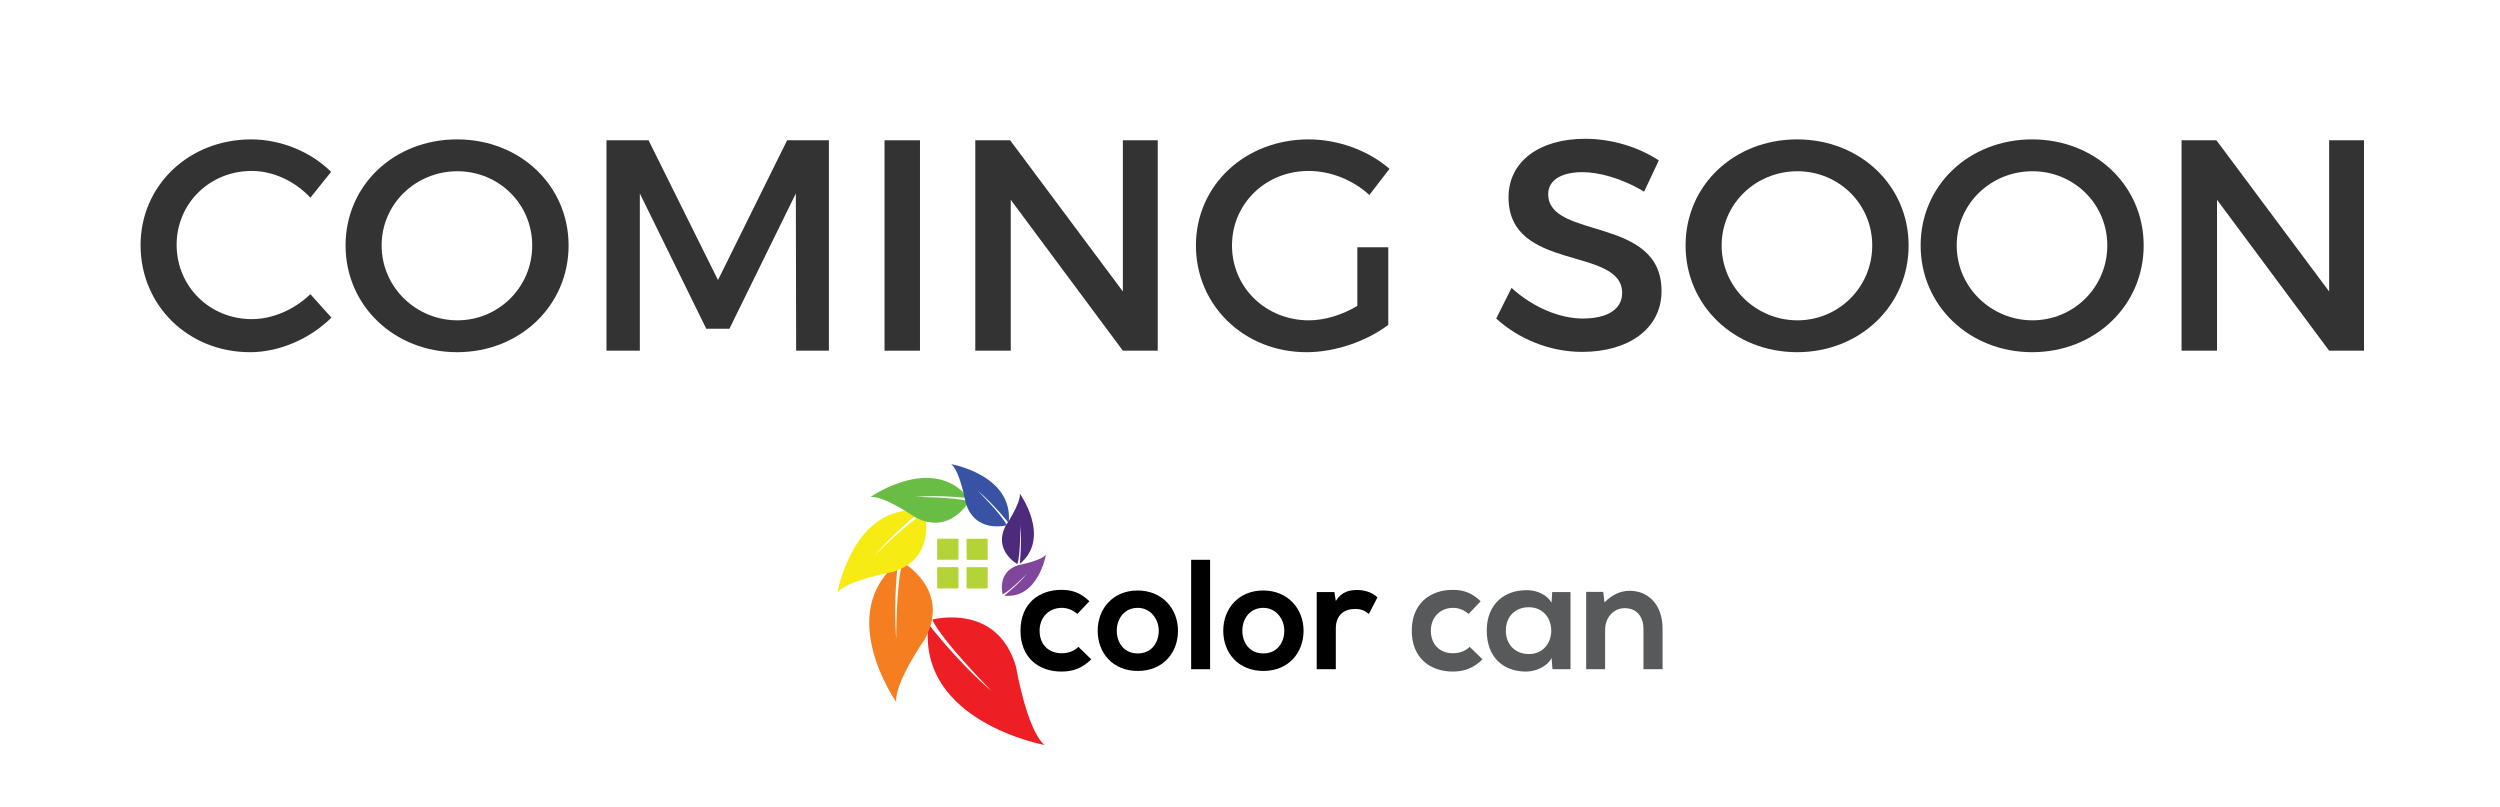
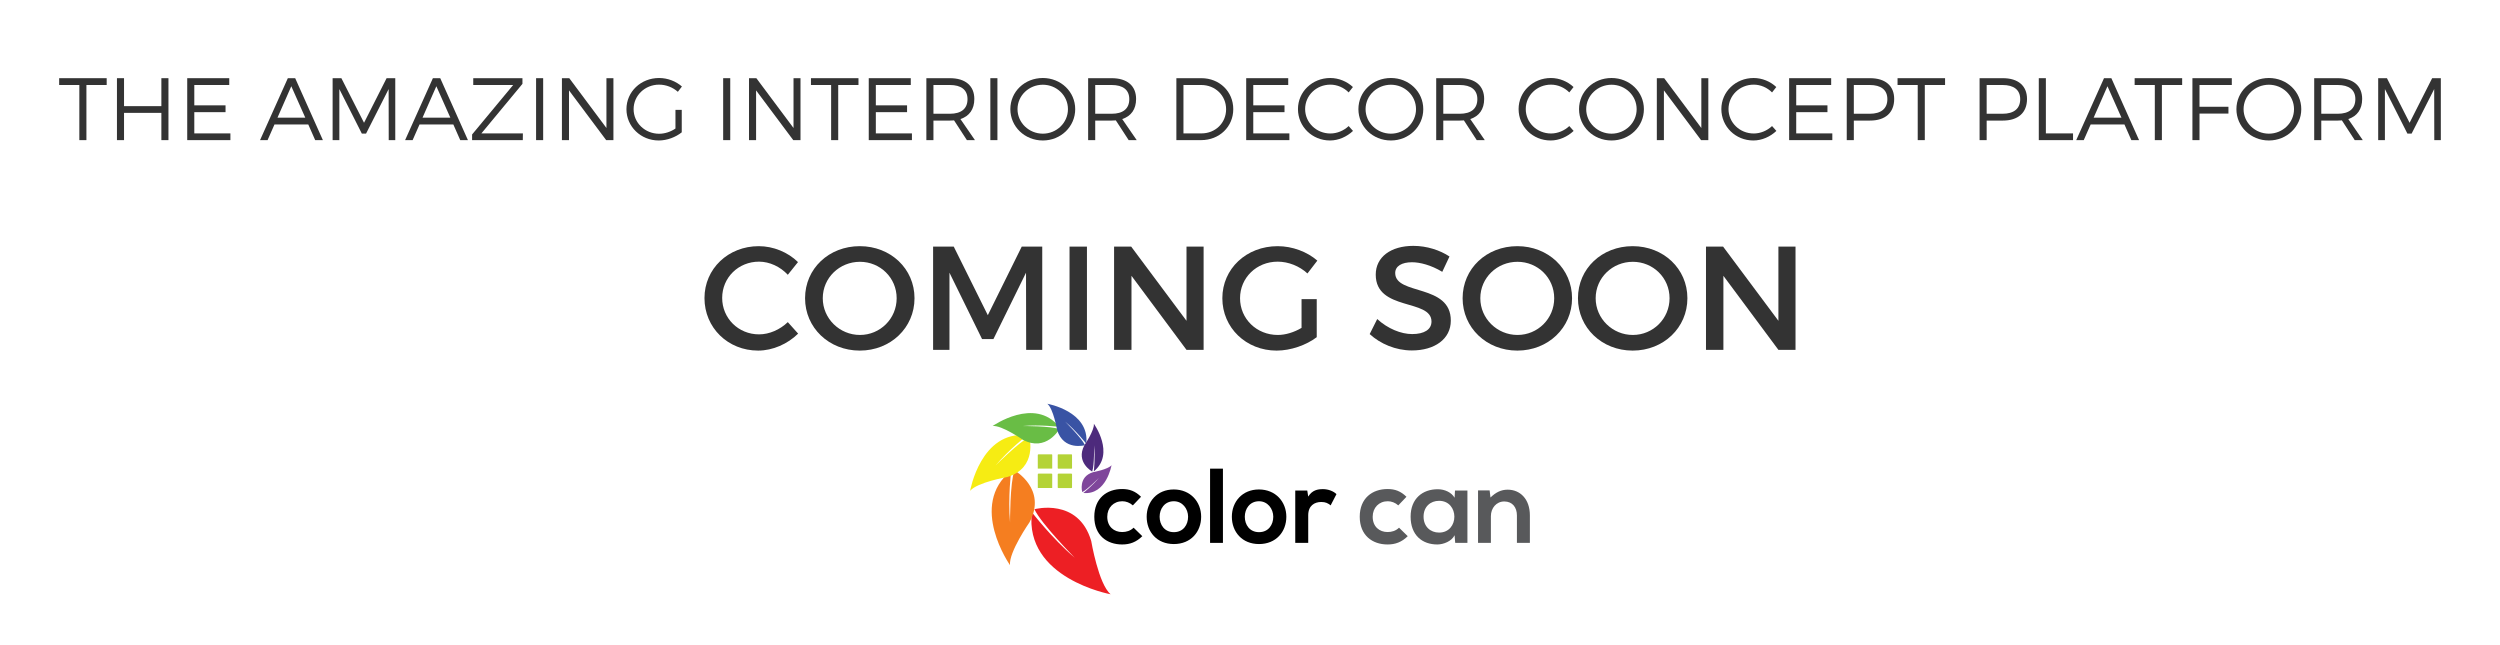
- <svg xmlns="http://www.w3.org/2000/svg" version="1.1" id="Layer_1" x="0px" y="0px" width="499.017px" height="161px" viewBox="0 78.314 499.017 161" enable-background="new 0 78.314 499.017 161" xml:space="preserve">
+ <svg xmlns="http://www.w3.org/2000/svg" version="1.1" id="Layer_1" x="0px" y="0px" width="1016.949px" height="262px" viewBox="-268.375 0 1016.949 262" enable-background="new -268.375 0 1016.949 262" xml:space="preserve">
  <g>
-     <path fill="#B4D337" d="M191.306,195.756c-1.412,0-2.805,0-4.223,0c-0.004-0.088-0.014-0.169-0.014-0.25   c0-1.232,0.004-2.465-0.006-3.699c0-0.215,0.049-0.291,0.277-0.288c1.234,0.011,2.467,0.011,3.699,0   c0.223-0.002,0.283,0.062,0.281,0.282c-0.01,1.232-0.004,2.466-0.006,3.699C191.315,195.582,191.31,195.664,191.306,195.756z" />
-     <path fill="#B4D337" d="M187.067,190.046c0-0.21,0-0.4,0-0.591c0-1.119,0.006-2.237-0.004-3.355   c-0.002-0.205,0.061-0.262,0.26-0.26c1.248,0.008,2.498,0.004,3.746,0.003c0.137,0,0.252-0.007,0.252,0.194   c-0.008,1.303-0.004,2.604-0.006,3.906c0,0.029-0.008,0.059-0.016,0.102C189.897,190.046,188.501,190.046,187.067,190.046z" />
-     <path fill="#B4D337" d="M192.935,193.634c0-0.62,0.006-1.241-0.004-1.861c-0.004-0.188,0.055-0.253,0.248-0.253   c1.248,0.007,2.496,0.006,3.746,0.002c0.17-0.001,0.227,0.061,0.227,0.227c-0.008,1.256-0.014,2.513-0.008,3.769   c0.002,0.212-0.08,0.253-0.271,0.253c-1.232-0.008-2.467-0.008-3.699,0.001c-0.199,0.001-0.244-0.069-0.24-0.253   C192.94,194.89,192.935,194.262,192.935,193.634C192.935,193.634,192.935,193.634,192.935,193.634z" />
-     <path fill="#B4D337" d="M195.03,190.061c-0.627,0-1.254-0.004-1.881,0.004c-0.156,0.002-0.219-0.039-0.217-0.203   c0.004-1.27,0.004-2.539,0-3.81c-0.002-0.164,0.068-0.21,0.221-0.209c1.254,0.003,2.51,0.005,3.764-0.001   c0.193-0.002,0.227,0.09,0.227,0.253c-0.004,1.263-0.004,2.525,0.004,3.788c0,0.17-0.082,0.18-0.213,0.18   C196.3,190.059,195.665,190.061,195.03,190.061C195.03,190.06,195.03,190.061,195.03,190.061z" />
-     <path fill="#ED1F24" d="M186.079,201.992c0,0,12.93-3.508,16.711,9.357c0,0,2.152,12.711,5.713,15.67   c0,0-25.449-4.646-23.182-24.154c0,0,5.945,7.737,12.594,13.379C197.915,216.242,188.063,206.289,186.079,201.992z" />
-     <path fill="#F57E20" d="M180.194,190.561c0,0,9.697,5.453,4.441,15.272c0,0-6.127,8.778-5.744,12.604   c0,0-12.358-17.573,0.346-27.799c0,0-0.986,8.041-0.336,15.252C178.899,205.89,178.866,194.261,180.194,190.561z" />
-     <path fill="#F6EC13" d="M184.567,180.763c0,0,2.521,9.035-6.469,11.745c0,0-8.888,1.572-10.942,4.078   c0,0,3.126-17.84,16.795-16.348c0,0-5.387,4.199-9.304,8.883C174.649,189.121,181.569,182.173,184.567,180.763z" />
-     <path fill="#69BD45" d="M193.413,178.421c0,0-3.84,6.831-10.756,3.132c0,0-6.185-4.314-8.879-4.043c0,0,12.375-8.709,19.58,0.238   c0,0-5.664-0.693-10.742-0.235C182.616,177.514,190.808,177.485,193.413,178.421z" />
-     <path fill="#3953A4" d="M200.97,183.155c0,0-6.328,1.768-8.23-4.526c0,0-1.102-6.227-2.859-7.664c0,0,12.498,2.185,11.457,11.76   c0,0-2.943-3.772-6.225-6.514C195.112,176.211,199.981,181.055,200.97,183.155z" />
-     <path fill="#4D2A7C" d="M203.077,190.907c0,0-4.922-2.693-2.328-7.673c0,0,3.039-4.462,2.822-6.388c0,0,6.332,8.787-0.014,14.017   c0,0,0.451-4.06,0.082-7.691C203.64,183.172,203.726,189.035,203.077,190.907z" />
-     <path fill="#7F469B" d="M200.147,196.951c0,0-1.275-4.488,3.188-5.857c0,0,4.416-0.803,5.432-2.055c0,0-1.512,8.88-8.313,8.171   c0,0,2.668-2.102,4.605-4.44C205.06,192.77,201.636,196.242,200.147,196.951z" />
+     <path fill="#B4D337" d="M159.636,198.518c-1.952,0-3.877,0-5.838,0c-0.005-0.121-0.02-0.233-0.02-0.345   c0-1.704,0.005-3.408-0.008-5.114c0-0.297,0.067-0.402,0.383-0.397c1.707,0.014,3.41,0.014,5.114,0   c0.308-0.003,0.39,0.085,0.387,0.389c-0.013,1.704-0.005,3.411-0.008,5.114C159.648,198.277,159.641,198.392,159.636,198.518z" />
+     <path fill="#B4D337" d="M153.775,190.624c0-0.29,0-0.552,0-0.816c0-1.548,0.009-3.094-0.005-4.64   c-0.003-0.283,0.085-0.361,0.36-0.358c1.724,0.011,3.452,0.005,5.178,0.004c0.19,0,0.348-0.01,0.348,0.269   c-0.011,1.801-0.005,3.6-0.008,5.4c0,0.04-0.011,0.081-0.022,0.141C157.688,190.624,155.758,190.624,153.775,190.624z" />
+     <path fill="#B4D337" d="M161.888,195.584c0-0.857,0.008-1.716-0.005-2.571c-0.005-0.261,0.075-0.352,0.343-0.352   c1.726,0.011,3.451,0.009,5.179,0.003c0.235,0,0.313,0.085,0.313,0.314c-0.011,1.736-0.019,3.474-0.011,5.21   c0.002,0.295-0.111,0.352-0.374,0.352c-1.704-0.011-3.411-0.011-5.114,0c-0.275,0.002-0.337-0.095-0.332-0.349   C161.894,197.322,161.888,196.452,161.888,195.584L161.888,195.584z" />
+     <path fill="#B4D337" d="M164.784,190.645c-0.867,0-1.734-0.006-2.601,0.005c-0.214,0.003-0.302-0.054-0.3-0.28   c0.005-1.755,0.005-3.509,0-5.267c-0.002-0.226,0.095-0.29,0.305-0.289c1.735,0.004,3.471,0.007,5.205-0.001   c0.266-0.003,0.313,0.124,0.313,0.351c-0.005,1.744-0.005,3.49,0.005,5.235c0,0.235-0.114,0.249-0.294,0.249   C166.54,190.642,165.663,190.645,164.784,190.645L164.784,190.645z" />
+     <path fill="#ED1F24" d="M152.41,207.14c0,0,17.875-4.85,23.103,12.937c0,0,2.974,17.572,7.898,21.663   c0,0-35.183-6.424-32.05-33.393c0,0,8.219,10.695,17.412,18.496C168.773,226.84,155.152,213.08,152.41,207.14z" />
+     <path fill="#F57E20" d="M144.273,191.336c0,0,13.406,7.538,6.14,21.113c0,0-8.47,12.136-7.941,17.426   c0,0-17.084-24.295,0.478-38.432c0,0-1.362,11.117-0.465,21.086C142.483,212.529,142.438,196.451,144.273,191.336z" />
+     <path fill="#F6EC13" d="M150.319,177.792c0,0,3.486,12.489-8.943,16.235c0,0-12.287,2.174-15.126,5.639   c0,0,4.322-24.664,23.219-22.601c0,0-7.449,5.806-12.864,12.28C136.607,189.346,146.174,179.74,150.319,177.792z" />
+     <path fill="#69BD45" d="M162.549,174.553c0,0-5.308,9.444-14.87,4.33c0,0-8.551-5.964-12.276-5.59c0,0,17.108-12.04,27.069,0.33   c0,0-7.831-0.959-14.85-0.324C147.623,173.299,158.947,173.258,162.549,174.553z" />
+     <path fill="#3953A4" d="M172.996,181.097c0,0-8.749,2.445-11.377-6.256c0,0-1.524-8.608-3.953-10.596   c0,0,17.278,3.021,15.839,16.258c0,0-4.069-5.214-8.607-9.005C164.897,171.498,171.628,178.194,172.996,181.097z" />
+     <path fill="#4D2A7C" d="M175.91,191.814c0,0-6.806-3.723-3.219-10.607c0,0,4.201-6.17,3.9-8.832c0,0,8.754,12.148-0.019,19.379   c0,0,0.624-5.613,0.113-10.633C176.687,181.121,176.806,189.227,175.91,191.814z" />
+     <path fill="#7F469B" d="M171.858,200.171c0,0-1.762-6.205,4.408-8.099c0,0,6.105-1.109,7.509-2.84c0,0-2.09,12.276-11.492,11.296   c0,0,3.688-2.907,6.366-6.139C178.65,194.39,173.917,199.19,171.858,200.171z" />
    <g>
-       <path d="M217.823,209.927c-1.781,1.751-3.656,2.438-5.938,2.438c-4.469,0-8.188-2.688-8.188-8.157    c0-5.468,3.719-8.156,8.188-8.156c2.188,0,3.875,0.624,5.563,2.28l-2.406,2.531c-0.906-0.811-2.031-1.219-3.094-1.219    c-2.563,0-4.438,1.874-4.438,4.563c0,2.938,2,4.499,4.375,4.499c1.221,0,2.439-0.343,3.377-1.28L217.823,209.927z" />
-       <path d="M235.136,204.209c0,4.438-3.031,8.031-8.031,8.031s-8-3.594-8-8.031c0-4.404,3.063-8.03,7.969-8.03    S235.136,199.804,235.136,204.209z M222.917,204.209c0,2.344,1.406,4.533,4.188,4.533s4.188-2.189,4.188-4.533    c0-2.313-1.627-4.562-4.188-4.562C224.354,199.647,222.917,201.896,222.917,204.209z" />
-       <path d="M241.544,190.054v21.843h-3.783v-21.843H241.544z" />
-       <path d="M260.2,204.209c0,4.438-3.033,8.031-8.031,8.031c-5,0-8-3.594-8-8.031c0-4.404,3.063-8.03,7.969-8.03    S260.2,199.804,260.2,204.209z M247.979,204.209c0,2.344,1.408,4.533,4.188,4.533c2.781,0,4.188-2.189,4.188-4.533    c0-2.313-1.627-4.562-4.188-4.562C249.419,199.647,247.979,201.896,247.979,204.209z" />
-       <path d="M266.356,196.491l0.281,1.78c1.189-1.905,2.781-2.188,4.344-2.188c1.596,0,3.123,0.626,3.969,1.47l-1.719,3.313    c-0.781-0.655-1.5-1.001-2.75-1.001c-2,0-3.844,1.064-3.844,3.906v8.125h-3.813v-15.405H266.356z" />
-       <path fill="#58595B" d="M295.921,209.927c-1.783,1.751-3.658,2.438-5.939,2.438c-4.469,0-8.186-2.688-8.186-8.157    c0-5.468,3.717-8.156,8.186-8.156c2.189,0,3.875,0.624,5.563,2.28l-2.406,2.531c-0.906-0.811-2.031-1.219-3.092-1.219    c-2.564,0-4.438,1.874-4.438,4.563c0,2.938,2,4.499,4.373,4.499c1.219,0,2.439-0.343,3.377-1.28L295.921,209.927z" />
-       <path fill="#58595B" d="M309.827,196.491h3.654v15.405h-3.592l-0.189-2.25c-0.873,1.813-3.279,2.688-4.998,2.719    c-4.563,0.031-7.936-2.781-7.936-8.186c0-5.314,3.529-8.094,8.029-8.064c2.063,0,4.031,0.969,4.906,2.5L309.827,196.491z     M300.577,204.179c0,2.937,2.031,4.688,4.563,4.688c6,0,6-9.345,0-9.345C302.608,199.521,300.577,201.24,300.577,204.179z" />
-       <path fill="#58595B" d="M328.046,211.896v-8.063c0-2.343-1.279-4.123-3.719-4.123c-2.344,0-3.938,1.968-3.938,4.312v7.873h-3.781    v-15.436h3.408l0.25,2.093c1.563-1.531,3.125-2.312,5.063-2.312c3.627,0,6.531,2.719,6.531,7.561v8.094h-3.813L328.046,211.896    L328.046,211.896z" />
+       <path d="M196.295,218.109c-2.462,2.42-5.055,3.371-8.209,3.371c-6.178,0-11.321-3.717-11.321-11.277    c0-7.56,5.143-11.276,11.321-11.276c3.025,0,5.357,0.863,7.691,3.152l-3.327,3.5c-1.253-1.122-2.808-1.685-4.277-1.685    c-3.544,0-6.136,2.589-6.136,6.307c0,4.062,2.765,6.221,6.048,6.221c1.688,0,3.373-0.475,4.668-1.771L196.295,218.109z" />
+       <path d="M220.23,210.204c0,6.135-4.191,11.104-11.103,11.104c-6.913,0-11.06-4.969-11.06-11.104    c0-6.089,4.235-11.101,11.018-11.101C215.866,199.104,220.23,204.115,220.23,210.204z M203.337,210.204    c0,3.24,1.944,6.268,5.79,6.268c3.846,0,5.791-3.027,5.791-6.268c0-3.196-2.25-6.308-5.791-6.308    C205.324,203.896,203.337,207.008,203.337,210.204z" />
+       <path d="M229.089,190.637v30.195h-5.23v-30.195H229.089z" />
+       <path d="M254.881,210.204c0,6.135-4.195,11.104-11.105,11.104c-6.911,0-11.058-4.969-11.058-11.104    c0-6.089,4.233-11.101,11.017-11.101C250.516,199.104,254.881,204.115,254.881,210.204z M237.985,210.204    c0,3.24,1.947,6.268,5.789,6.268c3.845,0,5.791-3.027,5.791-6.268c0-3.196-2.25-6.308-5.791-6.308    C239.976,203.896,237.985,207.008,237.985,210.204z" />
+       <path d="M263.392,199.534l0.389,2.462c1.645-2.634,3.845-3.025,6.005-3.025c2.206,0,4.317,0.865,5.487,2.031l-2.377,4.581    c-1.08-0.906-2.073-1.384-3.802-1.384c-2.765,0-5.313,1.472-5.313,5.4v11.232h-5.271v-21.298H263.392z" />
+       <path fill="#58595B" d="M304.264,218.109c-2.465,2.42-5.058,3.371-8.211,3.371c-6.179,0-11.316-3.717-11.316-11.277    c0-7.56,5.138-11.276,11.316-11.276c3.026,0,5.356,0.863,7.692,3.152l-3.326,3.5c-1.253-1.122-2.809-1.685-4.274-1.685    c-3.546,0-6.138,2.589-6.138,6.307c0,4.062,2.765,6.221,6.046,6.221c1.688,0,3.372-0.475,4.668-1.771L304.264,218.109z" />
+       <path fill="#58595B" d="M323.489,199.534h5.053v21.298h-4.966l-0.262-3.11c-1.207,2.506-4.534,3.715-6.91,3.759    c-6.308,0.043-10.971-3.846-10.971-11.316c0-7.348,4.879-11.191,11.101-11.149c2.852,0,5.573,1.34,6.783,3.456L323.489,199.534z     M310.702,210.164c0,4.06,2.808,6.48,6.308,6.48c8.294,0,8.294-12.921,0-12.921C313.509,203.724,310.702,206.1,310.702,210.164z" />
+       <path fill="#58595B" d="M348.676,220.832v-11.147c0-3.239-1.769-5.7-5.141-5.7c-3.24,0-5.444,2.721-5.444,5.961v10.884h-5.228    V199.49h4.712l0.346,2.894c2.16-2.116,4.32-3.196,6.999-3.196c5.014,0,9.029,3.759,9.029,10.452v11.189h-5.271L348.676,220.832    L348.676,220.832z" />
    </g>
  </g>
  <g>
-     <path fill="#333333" d="M66.095,112.615l-4.14,5.16c-3.06-3.3-7.439-5.34-11.699-5.34c-8.4,0-15,6.48-15,14.76   s6.6,14.819,15,14.819c4.2,0,8.52-1.92,11.699-4.979l4.2,4.68c-4.26,4.199-10.319,6.899-16.259,6.899   c-12.299,0-21.839-9.3-21.839-21.358c0-11.939,9.66-21.119,22.079-21.119C56.075,106.137,62.015,108.596,66.095,112.615z" />
-     <path fill="#333333" d="M113.494,127.315c0,11.999-9.72,21.299-22.259,21.299s-22.259-9.3-22.259-21.299   c0-12.06,9.719-21.179,22.259-21.179S113.494,115.316,113.494,127.315z M76.176,127.315c0,8.339,6.899,14.939,15.119,14.939   s14.939-6.601,14.939-14.939c0-8.34-6.72-14.819-14.939-14.819C83.016,112.496,76.176,118.976,76.176,127.315z" />
-     <path fill="#333333" d="M158.915,148.314l-0.06-31.379l-13.26,26.999h-4.62l-13.259-26.999v31.379h-6.66v-41.998h8.4l13.859,27.898   l13.799-27.898h8.34v41.998H158.915z" />
-     <path fill="#333333" d="M176.555,148.314v-41.998h7.08v41.998H176.555z" />
-     <path fill="#333333" d="M224.133,148.314l-22.379-30.119v30.119h-7.08v-41.998h6.96l22.499,30.179v-30.179h6.96v41.998H224.133z" />
-     <path fill="#333333" d="M277.112,127.676v15.479c-4.26,3.24-10.56,5.46-16.319,5.46c-12.42,0-22.079-9.3-22.079-21.299   s9.779-21.179,22.499-21.179c6,0,11.999,2.279,16.14,5.879l-4.021,5.221c-3.239-3-7.739-4.801-12.119-4.801   c-8.58,0-15.3,6.54-15.3,14.88c0,8.399,6.78,14.939,15.359,14.939c3.12,0,6.66-1.08,9.66-2.88v-11.699H277.112z" />
-     <path fill="#333333" d="M331.111,110.336l-2.939,6.24c-4.561-2.76-9.12-3.9-12.3-3.9c-4.14,0-6.84,1.561-6.84,4.38   c0,9.18,22.679,4.26,22.619,19.38c0,7.499-6.6,12.119-15.84,12.119c-6.6,0-12.839-2.7-17.159-6.66l3.061-6.119   c4.319,3.959,9.72,6.119,14.219,6.119c4.92,0,7.86-1.859,7.86-5.1c0-9.359-22.68-4.14-22.68-19.079c0-7.2,6.18-11.7,15.3-11.7   C321.872,106.016,327.212,107.756,331.111,110.336z" />
-     <path fill="#333333" d="M380.972,127.315c0,11.999-9.72,21.299-22.26,21.299c-12.539,0-22.259-9.3-22.259-21.299   c0-12.06,9.72-21.179,22.259-21.179C371.252,106.137,380.972,115.316,380.972,127.315z M343.652,127.315   c0,8.339,6.9,14.939,15.12,14.939s14.939-6.601,14.939-14.939c0-8.34-6.72-14.819-14.939-14.819   C350.492,112.496,343.652,118.976,343.652,127.315z" />
-     <path fill="#333333" d="M427.892,127.315c0,11.999-9.72,21.299-22.26,21.299c-12.539,0-22.259-9.3-22.259-21.299   c0-12.06,9.72-21.179,22.259-21.179C418.172,106.137,427.892,115.316,427.892,127.315z M390.572,127.315   c0,8.339,6.9,14.939,15.12,14.939s14.939-6.601,14.939-14.939c0-8.34-6.72-14.819-14.939-14.819   C397.412,112.496,390.572,118.976,390.572,127.315z" />
-     <path fill="#333333" d="M464.911,148.314l-22.379-30.119v30.119h-7.08v-41.998h6.96l22.499,30.179v-30.179h6.96v41.998H464.911z" />
+     <path fill="#333333" d="M56.23,106.615l-4.14,5.16c-3.061-3.301-7.439-5.34-11.699-5.34c-8.4,0-15,6.479-15,14.76   c0,8.279,6.6,14.818,15,14.818c4.2,0,8.52-1.92,11.699-4.979l4.199,4.68c-4.26,4.199-10.318,6.899-16.259,6.899   c-12.299,0-21.839-9.3-21.839-21.358c0-11.939,9.66-21.119,22.079-21.119C46.21,100.137,52.15,102.596,56.23,106.615z" />
+     <path fill="#333333" d="M103.629,121.314c0,12-9.721,21.3-22.26,21.3s-22.259-9.3-22.259-21.3c0-12.06,9.719-21.179,22.259-21.179   S103.629,109.316,103.629,121.314z M66.311,121.314c0,8.34,6.899,14.939,15.119,14.939s14.938-6.602,14.938-14.939   c0-8.34-6.72-14.818-14.938-14.818C73.151,106.496,66.311,112.977,66.311,121.314z" />
+     <path fill="#333333" d="M149.05,142.314l-0.061-31.379l-13.26,26.998h-4.62l-13.259-26.998v31.379h-6.66v-41.998h8.4l13.858,27.897   l13.799-27.897h8.341v41.998H149.05z" />
+     <path fill="#333333" d="M166.69,142.314v-41.998h7.08v41.998H166.69z" />
+     <path fill="#333333" d="M214.268,142.314l-22.379-30.119v30.119h-7.08v-41.998h6.96l22.499,30.179v-30.179h6.96v41.998H214.268z" />
+     <path fill="#333333" d="M267.247,121.676v15.479c-4.26,3.24-10.561,5.461-16.318,5.461c-12.42,0-22.079-9.301-22.079-21.299   c0-12,9.779-21.18,22.499-21.18c6,0,11.998,2.279,16.14,5.879l-4.021,5.221c-3.24-3-7.74-4.801-12.119-4.801   c-8.58,0-15.3,6.541-15.3,14.881c0,8.398,6.779,14.938,15.358,14.938c3.12,0,6.66-1.08,9.66-2.88v-11.699H267.247z" />
+     <path fill="#333333" d="M321.247,104.336l-2.939,6.24c-4.561-2.76-9.121-3.9-12.301-3.9c-4.139,0-6.84,1.561-6.84,4.381   c0,9.18,22.68,4.26,22.619,19.379c0,7.5-6.6,12.119-15.84,12.119c-6.6,0-12.839-2.699-17.159-6.66l3.062-6.119   c4.318,3.959,9.719,6.119,14.219,6.119c4.92,0,7.859-1.858,7.859-5.1c0-9.359-22.68-4.141-22.68-19.079   c0-7.2,6.18-11.7,15.301-11.7C312.006,100.016,317.346,101.756,321.247,104.336z" />
+     <path fill="#333333" d="M371.106,121.314c0,12-9.719,21.3-22.26,21.3c-12.539,0-22.258-9.3-22.258-21.3   c0-12.06,9.719-21.179,22.258-21.179C361.387,100.137,371.106,109.316,371.106,121.314z M333.788,121.314   c0,8.34,6.898,14.939,15.119,14.939s14.939-6.602,14.939-14.939c0-8.34-6.721-14.818-14.939-14.818   C340.627,106.496,333.788,112.977,333.788,121.314z" />
+     <path fill="#333333" d="M418.026,121.314c0,12-9.719,21.3-22.26,21.3c-12.539,0-22.258-9.3-22.258-21.3   c0-12.06,9.719-21.179,22.258-21.179C408.307,100.137,418.026,109.316,418.026,121.314z M380.708,121.314   c0,8.34,6.898,14.939,15.119,14.939s14.939-6.602,14.939-14.939c0-8.34-6.721-14.818-14.939-14.818   C387.547,106.496,380.708,112.977,380.708,121.314z" />
+     <path fill="#333333" d="M455.045,142.314l-22.379-30.119v30.119h-7.08v-41.998h6.961l22.498,30.179v-30.179h6.961v41.998H455.045z" />
+   </g>
+   <g>
+     <path fill="#333333" d="M-233.222,34.575V57h-2.879V34.575h-8.207v-2.771h19.33v2.771H-233.222z" />
+     <path fill="#333333" d="M-202.731,57V45.914h-15.19V57h-2.88V31.803h2.88v11.375h15.19V31.803h2.879V57H-202.731z" />
+     <path fill="#333333" d="M-189.337,34.575v8.279h12.706v2.771h-12.706v8.639h14.686V57h-17.566V31.803h17.098v2.771H-189.337z" />
+     <path fill="#333333" d="M-156.723,50.629L-159.53,57h-3.06l11.303-25.197h2.987L-137.033,57h-3.131l-2.808-6.371H-156.723z    M-149.883,35.079l-5.616,12.779h11.303L-149.883,35.079z" />
+     <path fill="#333333" d="M-110.25,57l-0.036-20.77l-9.179,18.105h-1.728l-9.143-18.105V57h-2.736V31.803h3.563l9.215,18.142   l9.179-18.142h3.527V57H-110.25z" />
+     <path fill="#333333" d="M-97.72,50.629L-100.527,57h-3.06l11.303-25.197h2.987L-78.03,57h-3.131l-2.808-6.371H-97.72z    M-90.88,35.079l-5.616,12.779h11.303L-90.88,35.079z" />
+     <path fill="#333333" d="M-72.556,54.264h16.882L-55.71,57h-20.625v-2.304l16.702-20.122h-16.234v-2.771h20.014v2.304   L-72.556,54.264z" />
+     <path fill="#333333" d="M-50.308,57V31.803h2.88V57H-50.308z" />
+     <path fill="#333333" d="M-21.798,57l-15.118-20.229V57h-2.88V31.803h2.988l15.118,20.265V31.803h2.843V57H-21.798z" />
+     <path fill="#333333" d="M8.945,44.689v9.143c-2.484,1.98-5.975,3.313-9.359,3.313c-7.307,0-13.138-5.652-13.138-12.743   s5.867-12.67,13.282-12.67c3.492,0,6.875,1.332,9.287,3.456l-1.656,2.16c-2.052-1.836-4.823-2.916-7.631-2.916   c-5.759,0-10.367,4.428-10.367,9.971c0,5.579,4.644,10.007,10.403,10.007c2.268,0,4.679-0.792,6.623-2.123v-7.596H8.945z" />
+     <path fill="#333333" d="M25.794,57V31.803h2.88V57H25.794z" />
+     <path fill="#333333" d="M54.304,57L39.186,36.771V57h-2.88V31.803h2.988l15.118,20.265V31.803h2.843V57H54.304z" />
+     <path fill="#333333" d="M72.593,34.575V57h-2.88V34.575h-8.207v-2.771h19.33v2.771H72.593z" />
+     <path fill="#333333" d="M87.894,34.575v8.279H100.6v2.771H87.894v8.639h14.686V57H85.014V31.803h17.098v2.771H87.894z" />
+     <path fill="#333333" d="M119.716,48.973c-0.54,0.036-1.116,0.072-1.691,0.072h-6.695V57h-2.88V31.803h9.575   c6.299,0,9.935,3.096,9.935,8.459c0,4.175-2.016,6.983-5.651,8.171L128.211,57h-3.275L119.716,48.973z M118.025,46.273   c4.571,0,7.163-2.016,7.163-5.939c0-3.815-2.592-5.759-7.163-5.759h-6.695v11.699H118.025z" />
+     <path fill="#333333" d="M134.477,57V31.803h2.88V57H134.477z" />
+     <path fill="#333333" d="M168.998,44.401c0,7.091-5.831,12.743-13.174,12.743c-7.379,0-13.211-5.652-13.211-12.743   c0-7.127,5.832-12.67,13.211-12.67C163.167,31.731,168.998,37.311,168.998,44.401z M145.529,44.401   c0,5.544,4.68,9.972,10.295,9.972s10.223-4.428,10.223-9.972c0-5.543-4.607-9.935-10.223-9.935S145.529,38.858,145.529,44.401z" />
+     <path fill="#333333" d="M185.523,48.973c-0.54,0.036-1.116,0.072-1.691,0.072h-6.695V57h-2.88V31.803h9.575   c6.299,0,9.935,3.096,9.935,8.459c0,4.175-2.016,6.983-5.651,8.171L194.018,57h-3.275L185.523,48.973z M183.832,46.273   c4.571,0,7.163-2.016,7.163-5.939c0-3.815-2.592-5.759-7.163-5.759h-6.695v11.699H183.832z" />
+     <path fill="#333333" d="M220.334,31.803c7.344,0,12.959,5.435,12.959,12.598S227.642,57,220.227,57h-10.079V31.803H220.334z    M213.028,54.264h7.343c5.615,0,10.007-4.211,10.007-9.826c0-5.651-4.463-9.863-10.114-9.863h-7.235V54.264z" />
+     <path fill="#333333" d="M241.431,34.575v8.279h12.706v2.771h-12.706v8.639h14.686V57h-17.565V31.803h17.098v2.771H241.431z" />
+     <path fill="#333333" d="M281.964,35.403l-1.728,2.196c-1.944-1.98-4.68-3.168-7.451-3.168c-5.688,0-10.259,4.392-10.259,9.935   c0,5.507,4.571,9.935,10.259,9.935c2.771,0,5.472-1.152,7.451-3.023L282,53.256c-2.483,2.34-5.867,3.889-9.359,3.889   c-7.271,0-13.03-5.652-13.03-12.779c0-7.055,5.832-12.635,13.139-12.635C276.206,31.731,279.552,33.135,281.964,35.403z" />
+     <path fill="#333333" d="M310.583,44.401c0,7.091-5.831,12.743-13.174,12.743c-7.379,0-13.211-5.652-13.211-12.743   c0-7.127,5.832-12.67,13.211-12.67C304.752,31.731,310.583,37.311,310.583,44.401z M287.115,44.401   c0,5.544,4.68,9.972,10.295,9.972s10.223-4.428,10.223-9.972c0-5.543-4.607-9.935-10.223-9.935S287.115,38.858,287.115,44.401z" />
+     <path fill="#333333" d="M327.109,48.973c-0.54,0.036-1.116,0.072-1.691,0.072h-6.695V57h-2.88V31.803h9.575   c6.299,0,9.935,3.096,9.935,8.459c0,4.175-2.016,6.983-5.651,8.171L335.604,57h-3.275L327.109,48.973z M325.417,46.273   c4.571,0,7.163-2.016,7.163-5.939c0-3.815-2.592-5.759-7.163-5.759h-6.695v11.699H325.417z" />
+     <path fill="#333333" d="M371.711,35.403l-1.728,2.196c-1.944-1.98-4.68-3.168-7.451-3.168c-5.688,0-10.259,4.392-10.259,9.935   c0,5.507,4.571,9.935,10.259,9.935c2.771,0,5.472-1.152,7.451-3.023l1.764,1.979c-2.483,2.34-5.867,3.889-9.359,3.889   c-7.271,0-13.03-5.652-13.03-12.779c0-7.055,5.832-12.635,13.139-12.635C365.953,31.731,369.299,33.135,371.711,35.403z" />
+     <path fill="#333333" d="M400.331,44.401c0,7.091-5.831,12.743-13.174,12.743c-7.379,0-13.211-5.652-13.211-12.743   c0-7.127,5.832-12.67,13.211-12.67C394.5,31.731,400.331,37.311,400.331,44.401z M376.862,44.401c0,5.544,4.68,9.972,10.295,9.972   s10.223-4.428,10.223-9.972c0-5.543-4.607-9.935-10.223-9.935S376.862,38.858,376.862,44.401z" />
+     <path fill="#333333" d="M423.587,57l-15.118-20.229V57h-2.88V31.803h2.987l15.118,20.265V31.803h2.844V57H423.587z" />
+     <path fill="#333333" d="M454.187,35.403l-1.728,2.196c-1.944-1.98-4.68-3.168-7.451-3.168c-5.688,0-10.259,4.392-10.259,9.935   c0,5.507,4.571,9.935,10.259,9.935c2.771,0,5.472-1.152,7.451-3.023l1.764,1.979c-2.483,2.34-5.867,3.889-9.359,3.889   c-7.271,0-13.03-5.652-13.03-12.779c0-7.055,5.832-12.635,13.139-12.635C448.428,31.731,451.775,33.135,454.187,35.403z" />
+     <path fill="#333333" d="M462.289,34.575v8.279h12.706v2.771h-12.706v8.639h14.686V57h-17.565V31.803h17.098v2.771H462.289z" />
+     <path fill="#333333" d="M492.311,31.803c6.228,0,9.827,3.096,9.827,8.459c0,5.58-3.6,8.783-9.827,8.783h-6.587V57h-2.88V31.803   H492.311z M485.724,46.273h6.479c4.535,0,7.163-2.016,7.163-5.939c0-3.815-2.628-5.759-7.163-5.759h-6.479V46.273z" />
+     <path fill="#333333" d="M514.595,34.575V57h-2.88V34.575h-8.207v-2.771h19.33v2.771H514.595z" />
+     <path fill="#333333" d="M546.346,31.803c6.228,0,9.827,3.096,9.827,8.459c0,5.58-3.6,8.783-9.827,8.783h-6.587V57h-2.88V31.803   H546.346z M539.759,46.273h6.479c4.535,0,7.163-2.016,7.163-5.939c0-3.815-2.628-5.759-7.163-5.759h-6.479V46.273z" />
+     <path fill="#333333" d="M574.894,54.264V57h-13.931V31.803h2.88v22.46H574.894z" />
+     <path fill="#333333" d="M582.059,50.629L579.25,57h-3.06l11.303-25.197h2.988L601.749,57h-3.132l-2.808-6.371H582.059z    M588.898,35.079l-5.615,12.779h11.303L588.898,35.079z" />
+     <path fill="#333333" d="M611.039,34.575V57h-2.88V34.575h-8.207v-2.771h19.33v2.771H611.039z" />
+     <path fill="#333333" d="M626.339,34.575v8.855h11.771v2.771h-11.771V57h-2.88V31.803h16.019v2.771H626.339z" />
+     <path fill="#333333" d="M667.736,44.401c0,7.091-5.831,12.743-13.174,12.743c-7.379,0-13.211-5.652-13.211-12.743   c0-7.127,5.832-12.67,13.211-12.67C661.905,31.731,667.736,37.311,667.736,44.401z M644.267,44.401   c0,5.544,4.68,9.972,10.295,9.972s10.223-4.428,10.223-9.972c0-5.543-4.607-9.935-10.223-9.935S644.267,38.858,644.267,44.401z" />
+     <path fill="#333333" d="M684.261,48.973c-0.54,0.036-1.116,0.072-1.691,0.072h-6.695V57h-2.88V31.803h9.575   c6.299,0,9.935,3.096,9.935,8.459c0,4.175-2.016,6.983-5.651,8.171L692.756,57h-3.275L684.261,48.973z M682.57,46.273   c4.571,0,7.163-2.016,7.163-5.939c0-3.815-2.592-5.759-7.163-5.759h-6.695v11.699H682.57z" />
+     <path fill="#333333" d="M721.843,57l-0.036-20.77l-9.179,18.105h-1.728l-9.144-18.105V57h-2.735V31.803h3.563l9.215,18.142   l9.179-18.142h3.528V57H721.843z" />
  </g>
</svg>
